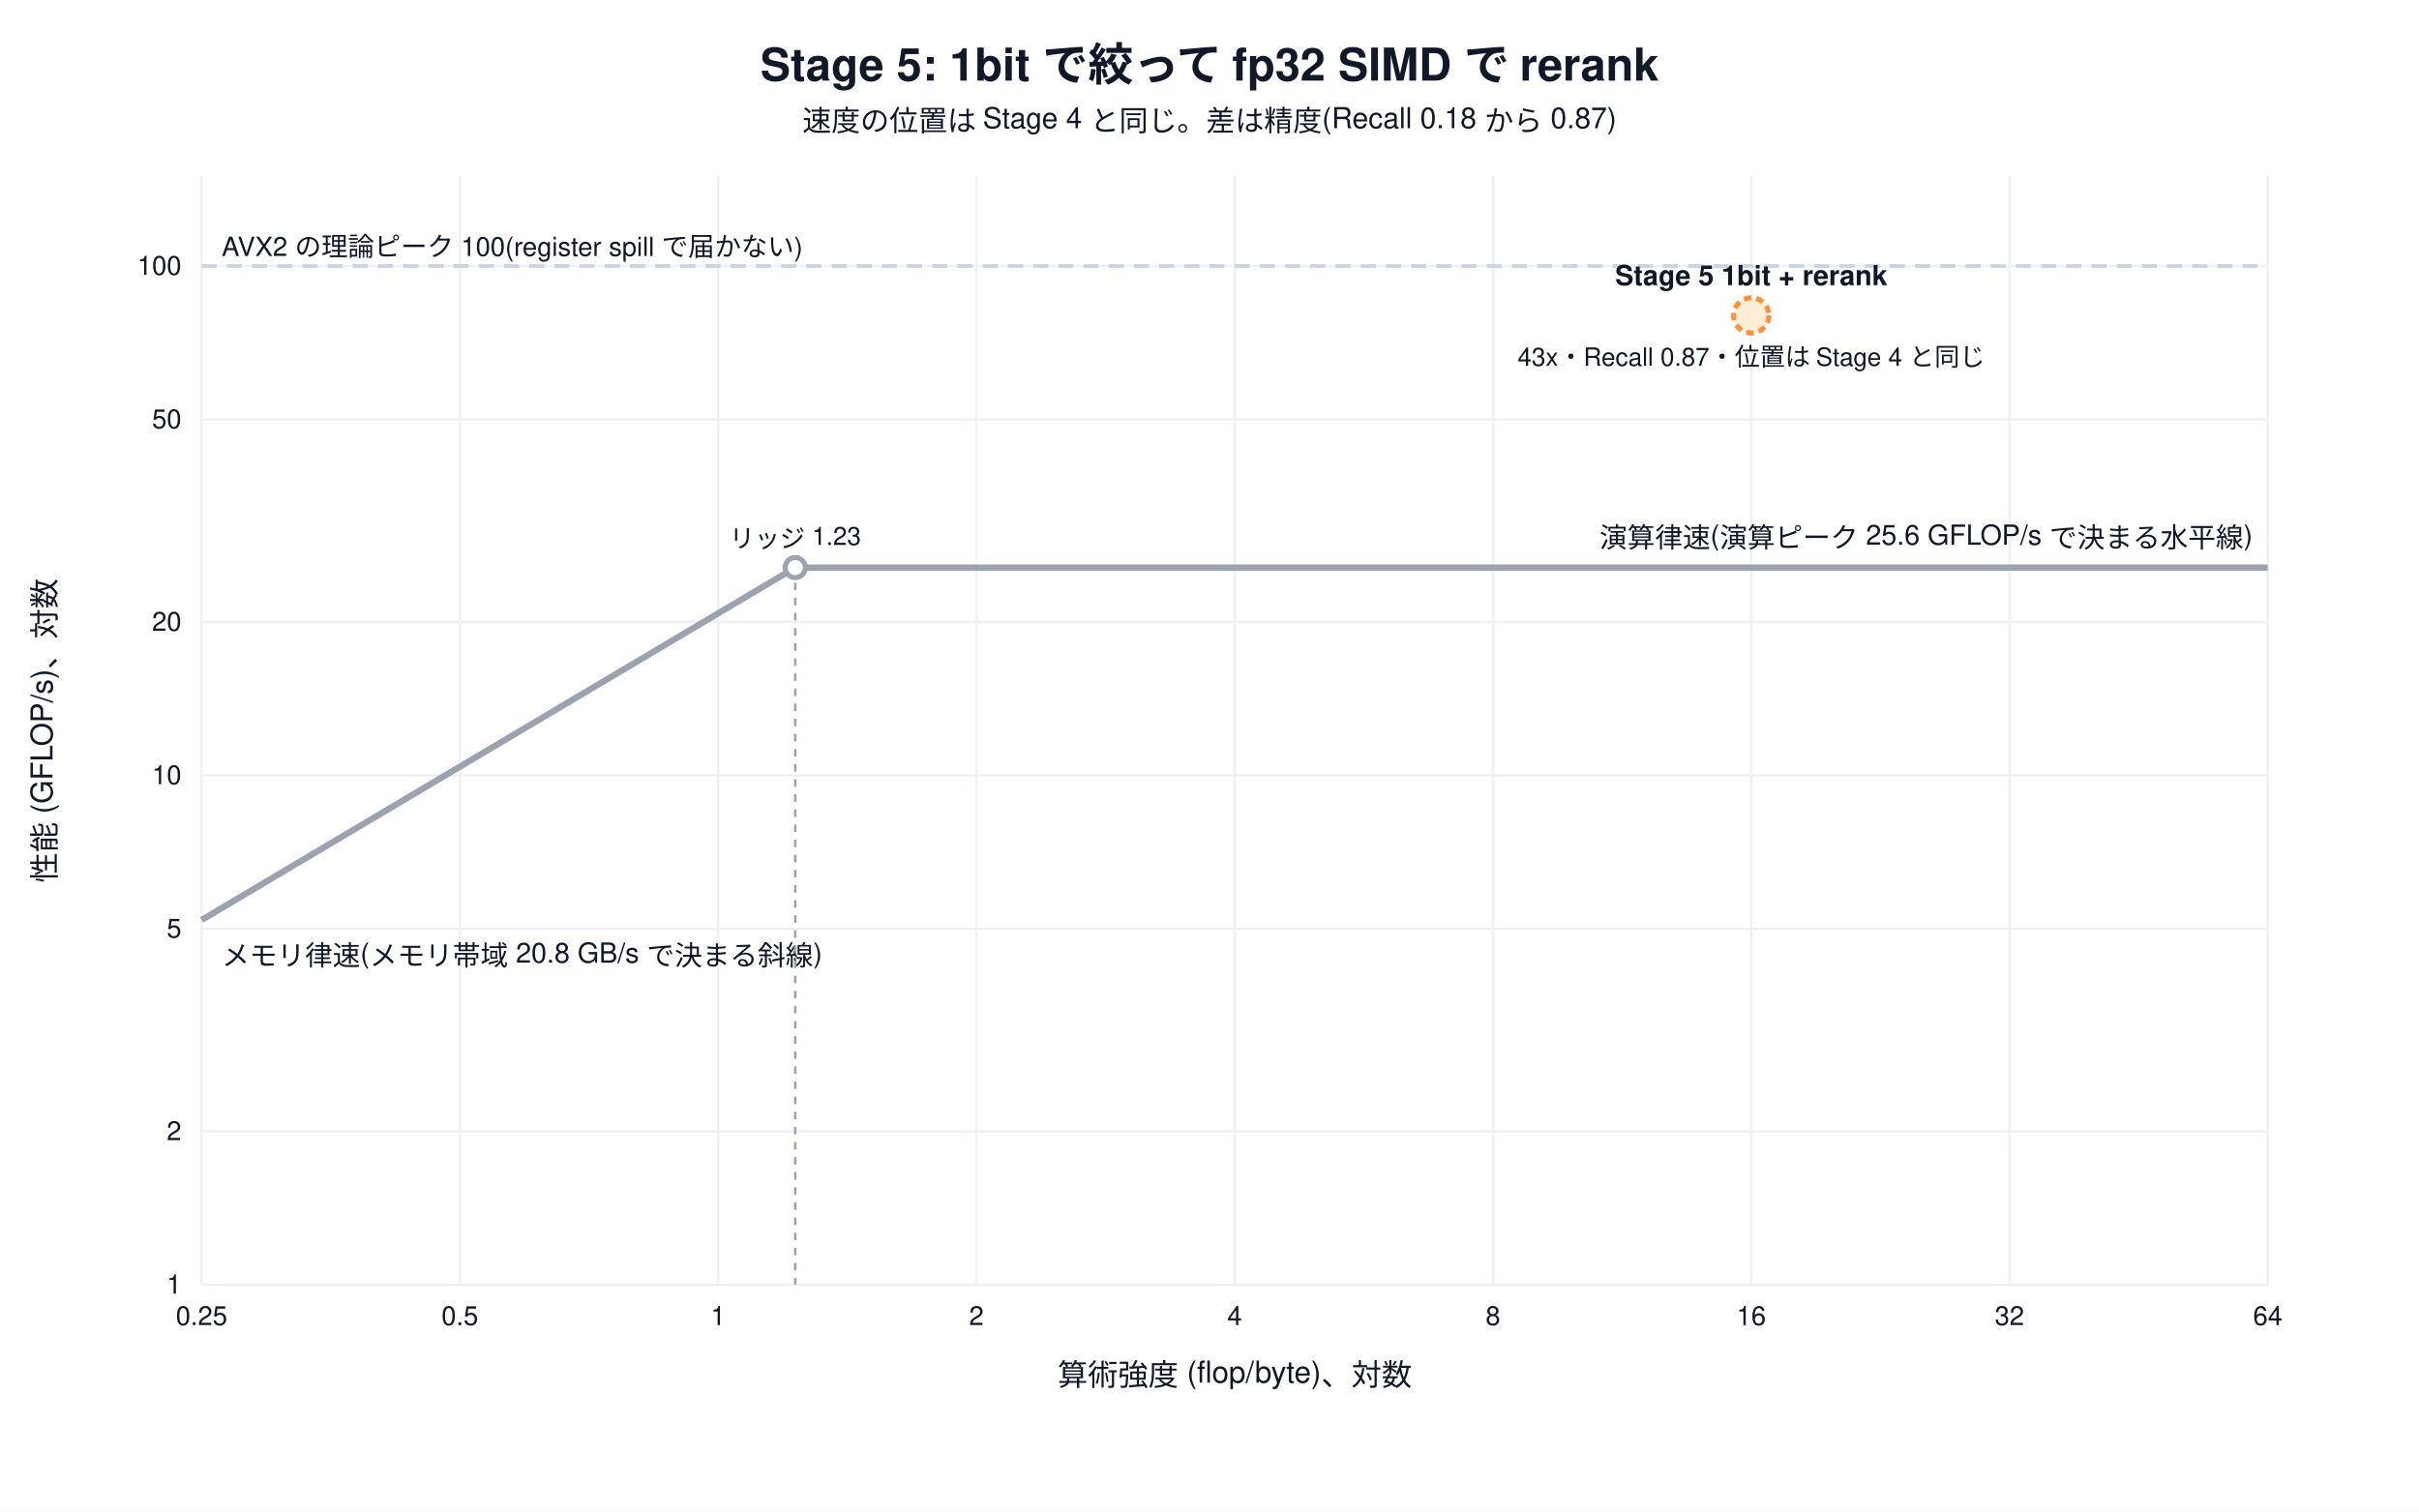
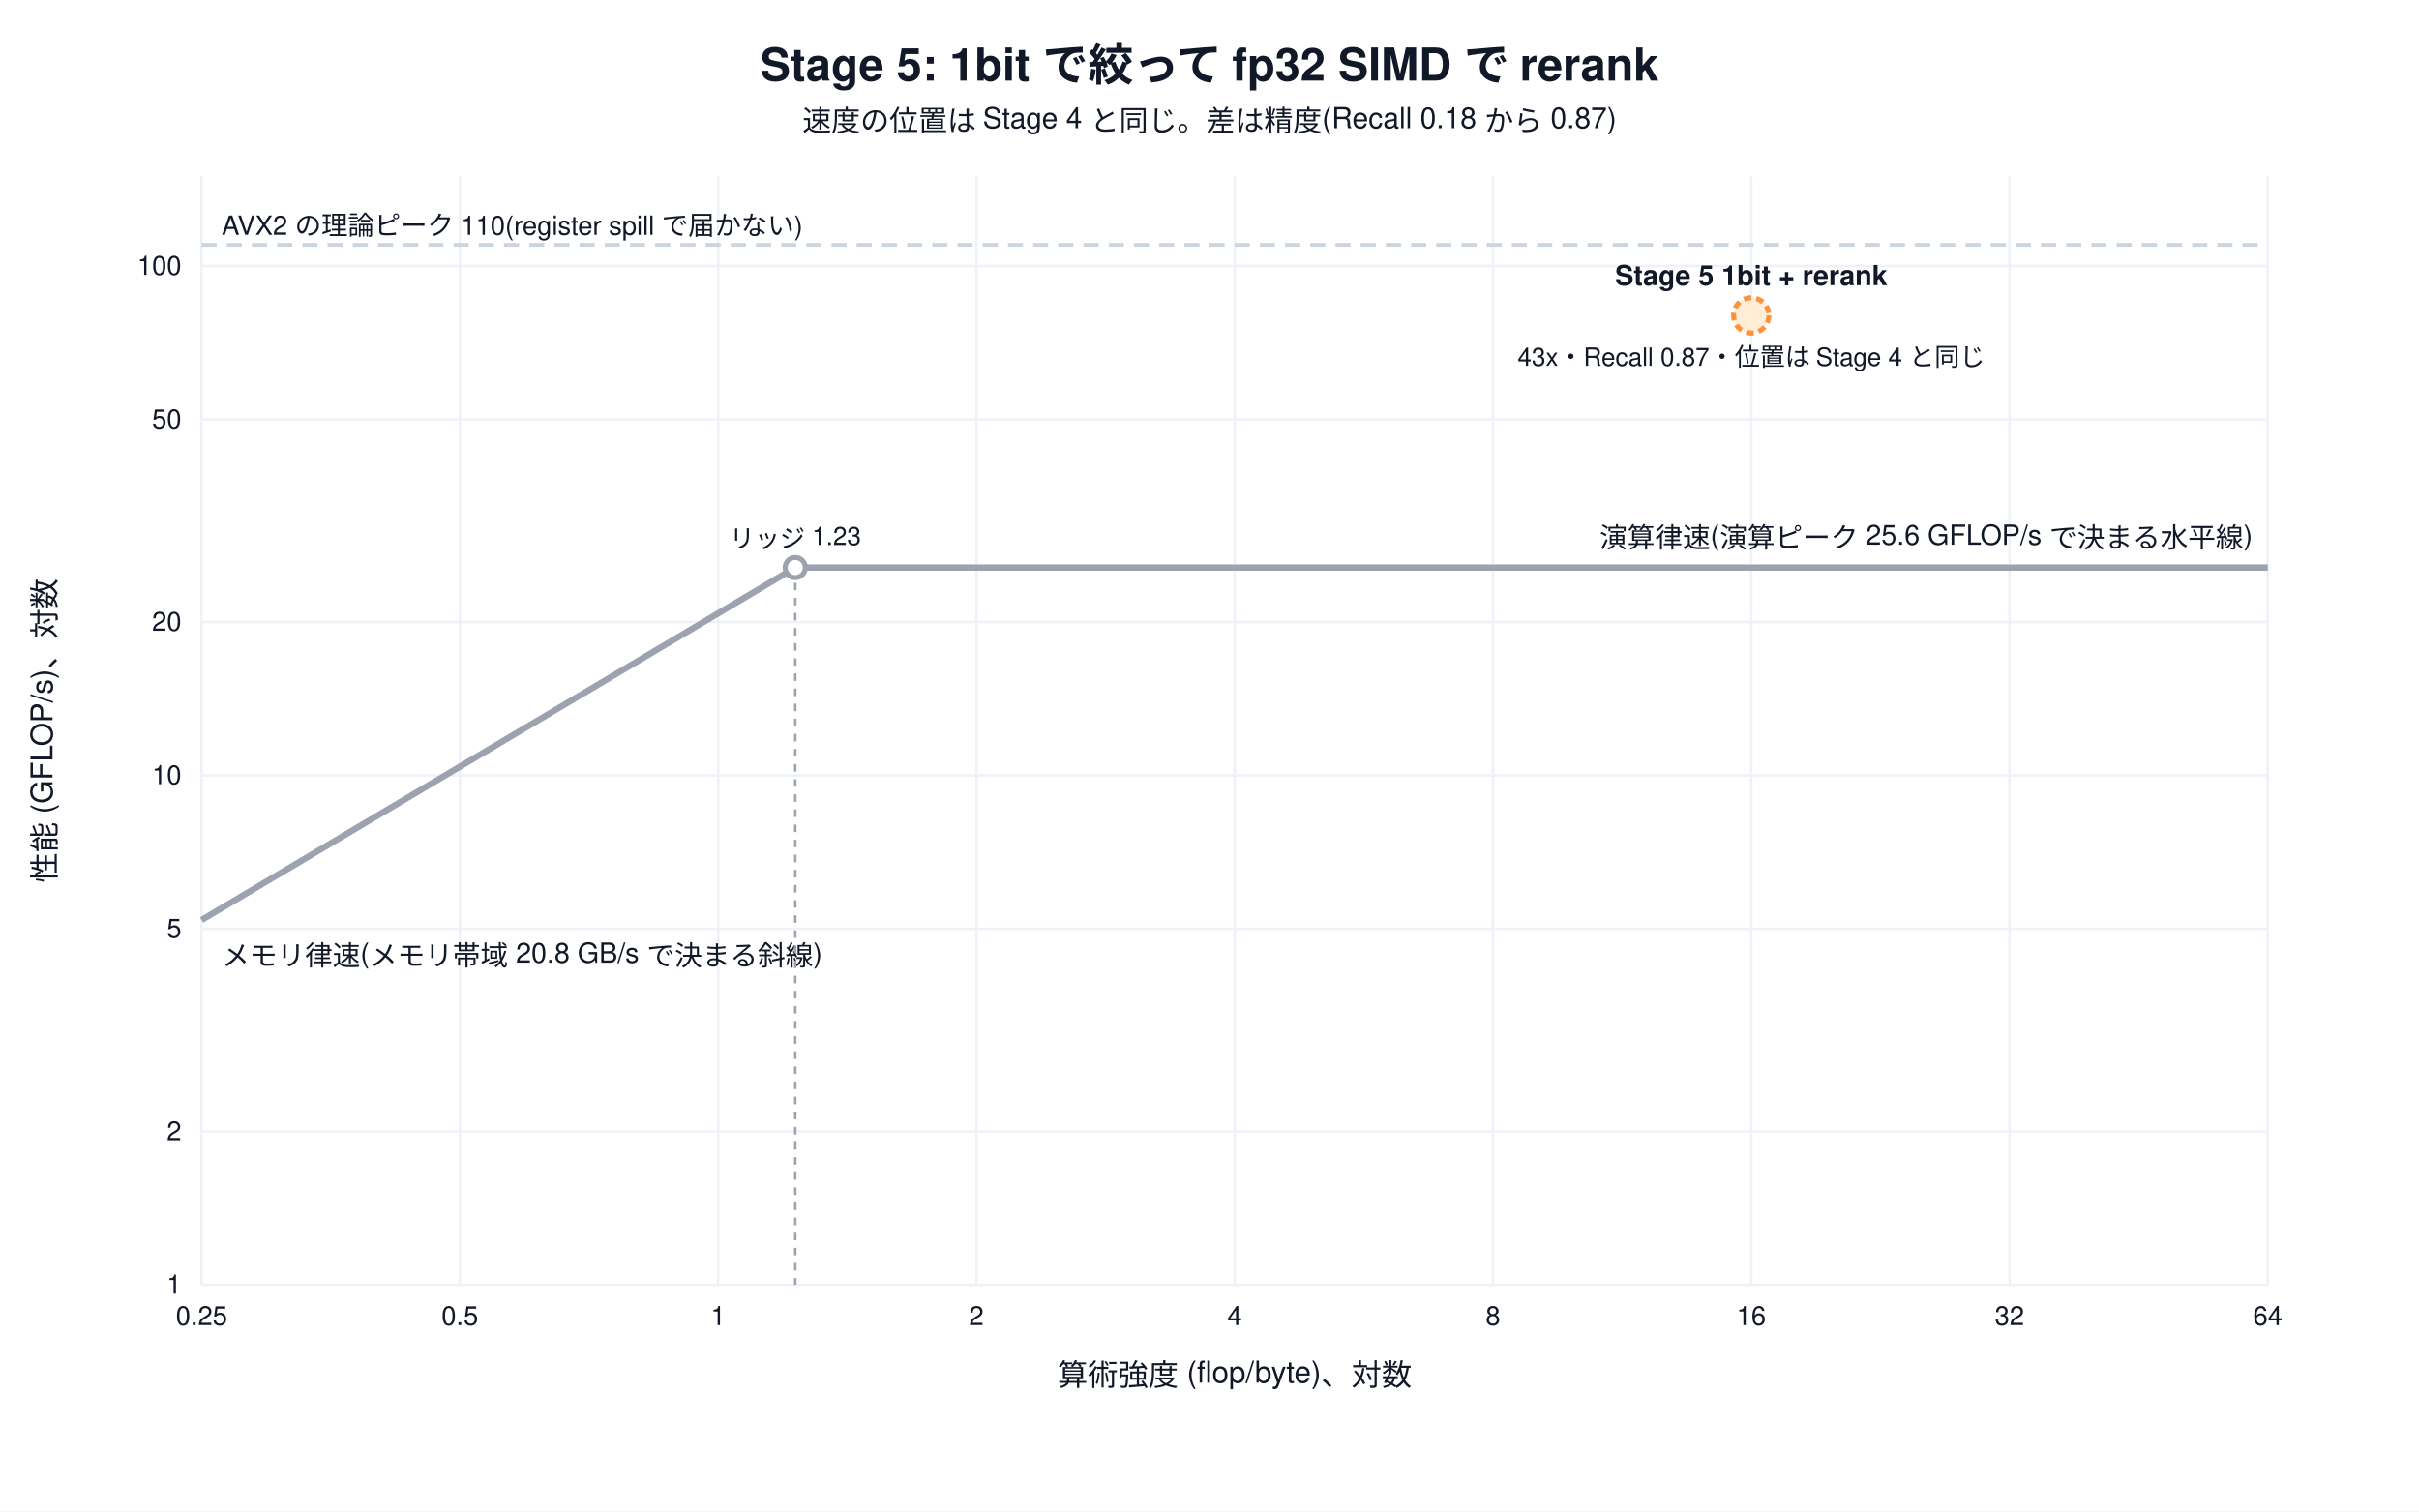
<svg xmlns="http://www.w3.org/2000/svg" viewBox="0 0 960 600">
  <style>text{font-family:'Helvetica Neue',Helvetica,Arial,'Hiragino Sans','Hiragino Kaku Gothic ProN',sans-serif;fill:#111827}</style>
  <rect width="960" height="600" fill="#ffffff" />
  <text x="480" y="32" font-size="18" font-weight="600" text-anchor="middle">Stage 5: 1bit で絞って fp32 SIMD で rerank</text>
  <text x="480" y="52" font-size="11.5" fill="#6b7280" text-anchor="middle">速度の位置は Stage 4 と同じ。差は精度(Recall 0.18 から 0.87)</text>
  <line x1="80.0" y1="70.0" x2="80.0" y2="510.0" stroke="#eef2f7" />
  <text x="80.0" y="526.0" font-size="10.5" fill="#6b7280" text-anchor="middle">0.25</text>
  <line x1="182.5" y1="70.0" x2="182.5" y2="510.0" stroke="#eef2f7" />
  <text x="182.5" y="526.0" font-size="10.5" fill="#6b7280" text-anchor="middle">0.5</text>
  <line x1="285.0" y1="70.0" x2="285.0" y2="510.0" stroke="#eef2f7" />
  <text x="285.0" y="526.0" font-size="10.5" fill="#6b7280" text-anchor="middle">1</text>
  <line x1="387.5" y1="70.0" x2="387.5" y2="510.0" stroke="#eef2f7" />
  <text x="387.5" y="526.0" font-size="10.5" fill="#6b7280" text-anchor="middle">2</text>
  <line x1="490.0" y1="70.0" x2="490.0" y2="510.0" stroke="#eef2f7" />
  <text x="490.0" y="526.0" font-size="10.5" fill="#6b7280" text-anchor="middle">4</text>
  <line x1="592.5" y1="70.0" x2="592.5" y2="510.0" stroke="#eef2f7" />
  <text x="592.5" y="526.0" font-size="10.5" fill="#6b7280" text-anchor="middle">8</text>
  <line x1="695.0" y1="70.0" x2="695.0" y2="510.0" stroke="#eef2f7" />
  <text x="695.0" y="526.0" font-size="10.5" fill="#6b7280" text-anchor="middle">16</text>
  <line x1="797.5" y1="70.0" x2="797.5" y2="510.0" stroke="#eef2f7" />
  <text x="797.5" y="526.0" font-size="10.5" fill="#6b7280" text-anchor="middle">32</text>
  <line x1="900.0" y1="70.0" x2="900.0" y2="510.0" stroke="#eef2f7" />
  <text x="900.0" y="526.0" font-size="10.5" fill="#6b7280" text-anchor="middle">64</text>
  <line x1="80.0" y1="510.0" x2="900.0" y2="510.0" stroke="#eef2f7" />
  <text x="72.0" y="513.5" font-size="10.5" fill="#6b7280" text-anchor="end">1</text>
  <line x1="80.0" y1="449.1" x2="900.0" y2="449.1" stroke="#eef2f7" />
  <text x="72.0" y="452.6" font-size="10.5" fill="#6b7280" text-anchor="end">2</text>
  <line x1="80.0" y1="368.7" x2="900.0" y2="368.7" stroke="#eef2f7" />
  <text x="72.0" y="372.2" font-size="10.5" fill="#6b7280" text-anchor="end">5</text>
  <line x1="80.0" y1="307.8" x2="900.0" y2="307.8" stroke="#eef2f7" />
  <text x="72.0" y="311.3" font-size="10.5" fill="#6b7280" text-anchor="end">10</text>
  <line x1="80.0" y1="246.9" x2="900.0" y2="246.9" stroke="#eef2f7" />
  <text x="72.0" y="250.4" font-size="10.5" fill="#6b7280" text-anchor="end">20</text>
  <line x1="80.0" y1="166.5" x2="900.0" y2="166.5" stroke="#eef2f7" />
  <text x="72.0" y="170.0" font-size="10.5" fill="#6b7280" text-anchor="end">50</text>
  <line x1="80.0" y1="105.6" x2="900.0" y2="105.6" stroke="#eef2f7" />
  <text x="72.0" y="109.1" font-size="10.5" fill="#6b7280" text-anchor="end">100</text>
  <text x="490.0" y="550.0" font-size="12" fill="#374151" text-anchor="middle">算術強度 (flop/byte)、対数</text>
  <text transform="translate(22,290.0) rotate(-90)" font-size="12" fill="#374151" text-anchor="middle">性能 (GFLOP/s)、対数</text>
  <polyline fill="none" stroke="#9ca3af" stroke-width="2.5" points="80.0,365.2 315.6,225.3 900.0,225.3" />
  <text x="88.0" y="383.2" font-size="11" fill="#60a5fa" text-anchor="start">メモリ律速(メモリ帯域 20.8 GB/s で決まる斜線)</text>
  <text x="894.0" y="217.3" font-size="11" fill="#fb923c" text-anchor="end">演算律速(演算ピーク 25.6 GFLOP/s で決まる水平線)</text>
  <line x1="315.6" y1="225.3" x2="315.6" y2="510.0" stroke="#9ca3af" stroke-dasharray="3 3" />
  <circle cx="315.6" cy="225.3" r="4" fill="#ffffff" stroke="#9ca3af" stroke-width="2" />
  <text x="315.6" y="217.3" font-size="10" fill="#6b7280" text-anchor="middle">リッジ 1.23</text>
-   <line x1="80.0" y1="105.6" x2="900.0" y2="105.6" stroke="#cbd5e1" stroke-width="1.5" stroke-dasharray="6 4" />
-   <text x="88.0" y="101.6" font-size="10.5" fill="#94a3b8" text-anchor="start">AVX2 の理論ピーク 100(register spill で届かない)</text>
+   <line x1="80.0" y1="97.2" x2="900.0" y2="97.2" stroke="#cbd5e1" stroke-width="1.5" stroke-dasharray="6 4" />
+   <text x="88.0" y="93.2" font-size="10.5" fill="#94a3b8" text-anchor="start">AVX2 の理論ピーク 110(register spill で届かない)</text>
  <circle cx="695.0" cy="125.2" r="7" fill="#ffedd5" stroke="#fb923c" stroke-width="2" stroke-dasharray="3 2" />
  <text x="695.0" y="113.2" font-size="11" font-weight="600" fill="#111827" text-anchor="middle">Stage 5 1bit + rerank</text>
  <text x="695.0" y="145.2" font-size="10" fill="#6b7280" text-anchor="middle">43x・Recall 0.87・位置は Stage 4 と同じ</text>
</svg>
